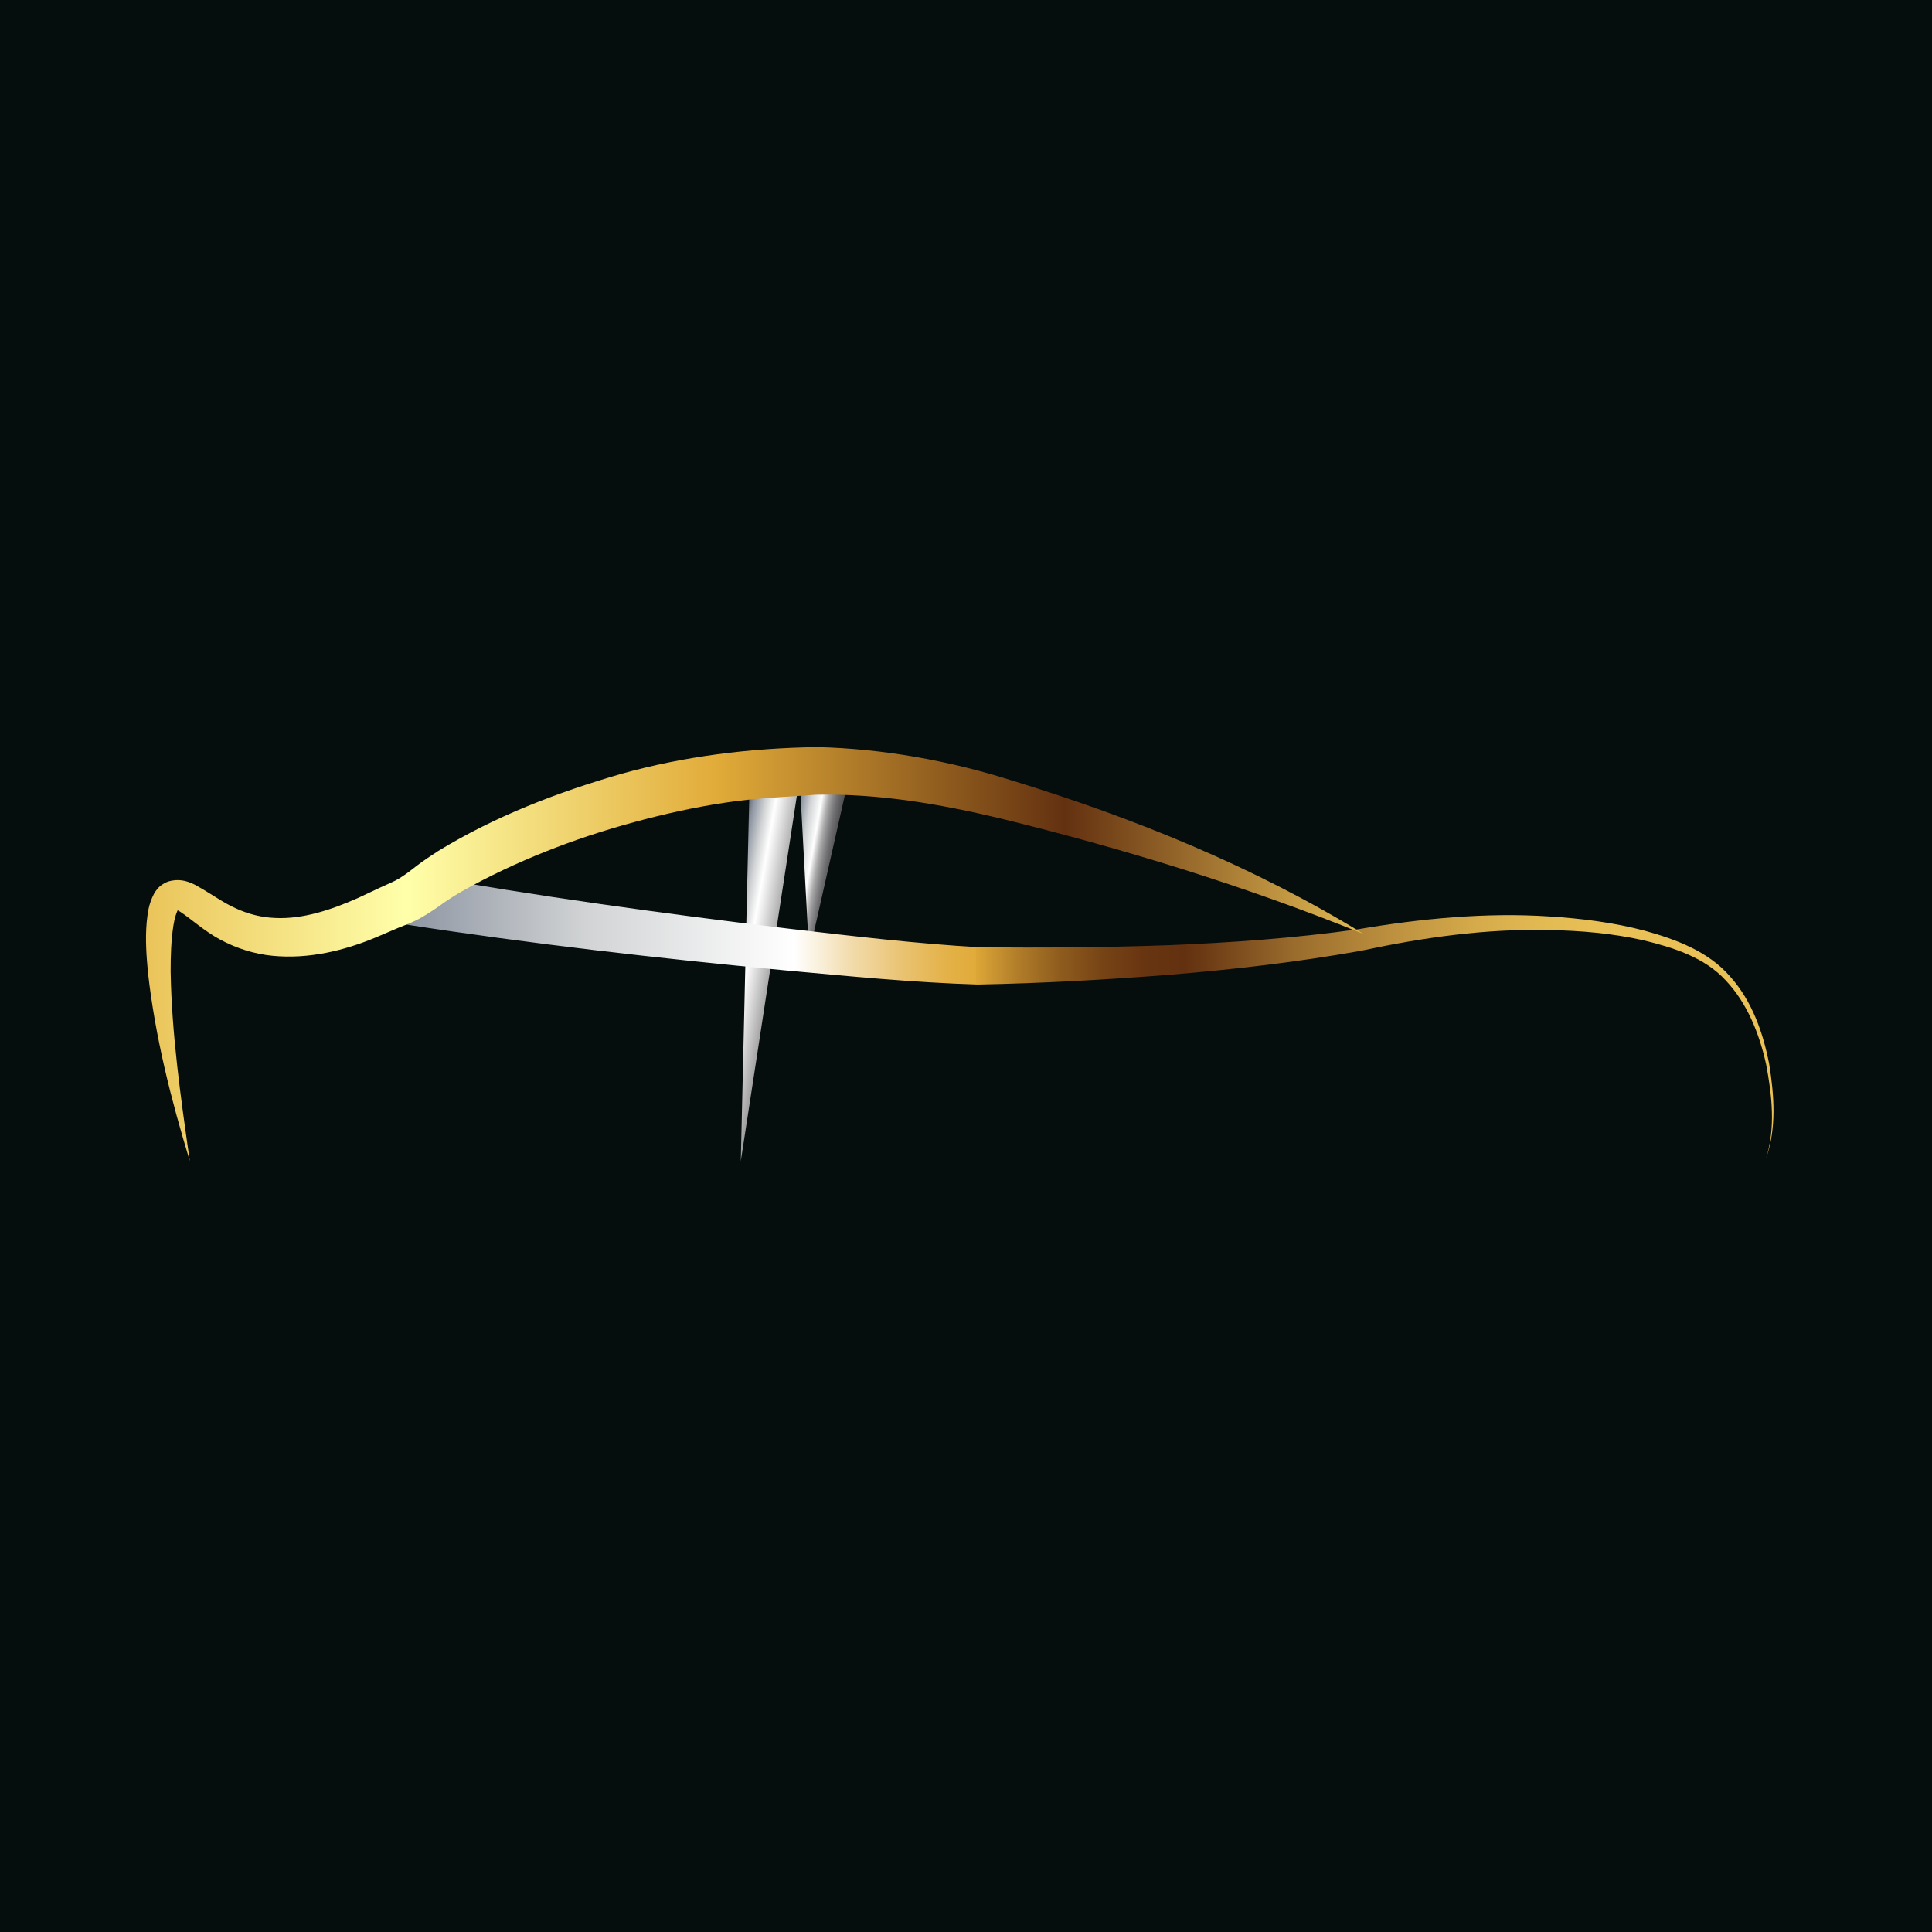
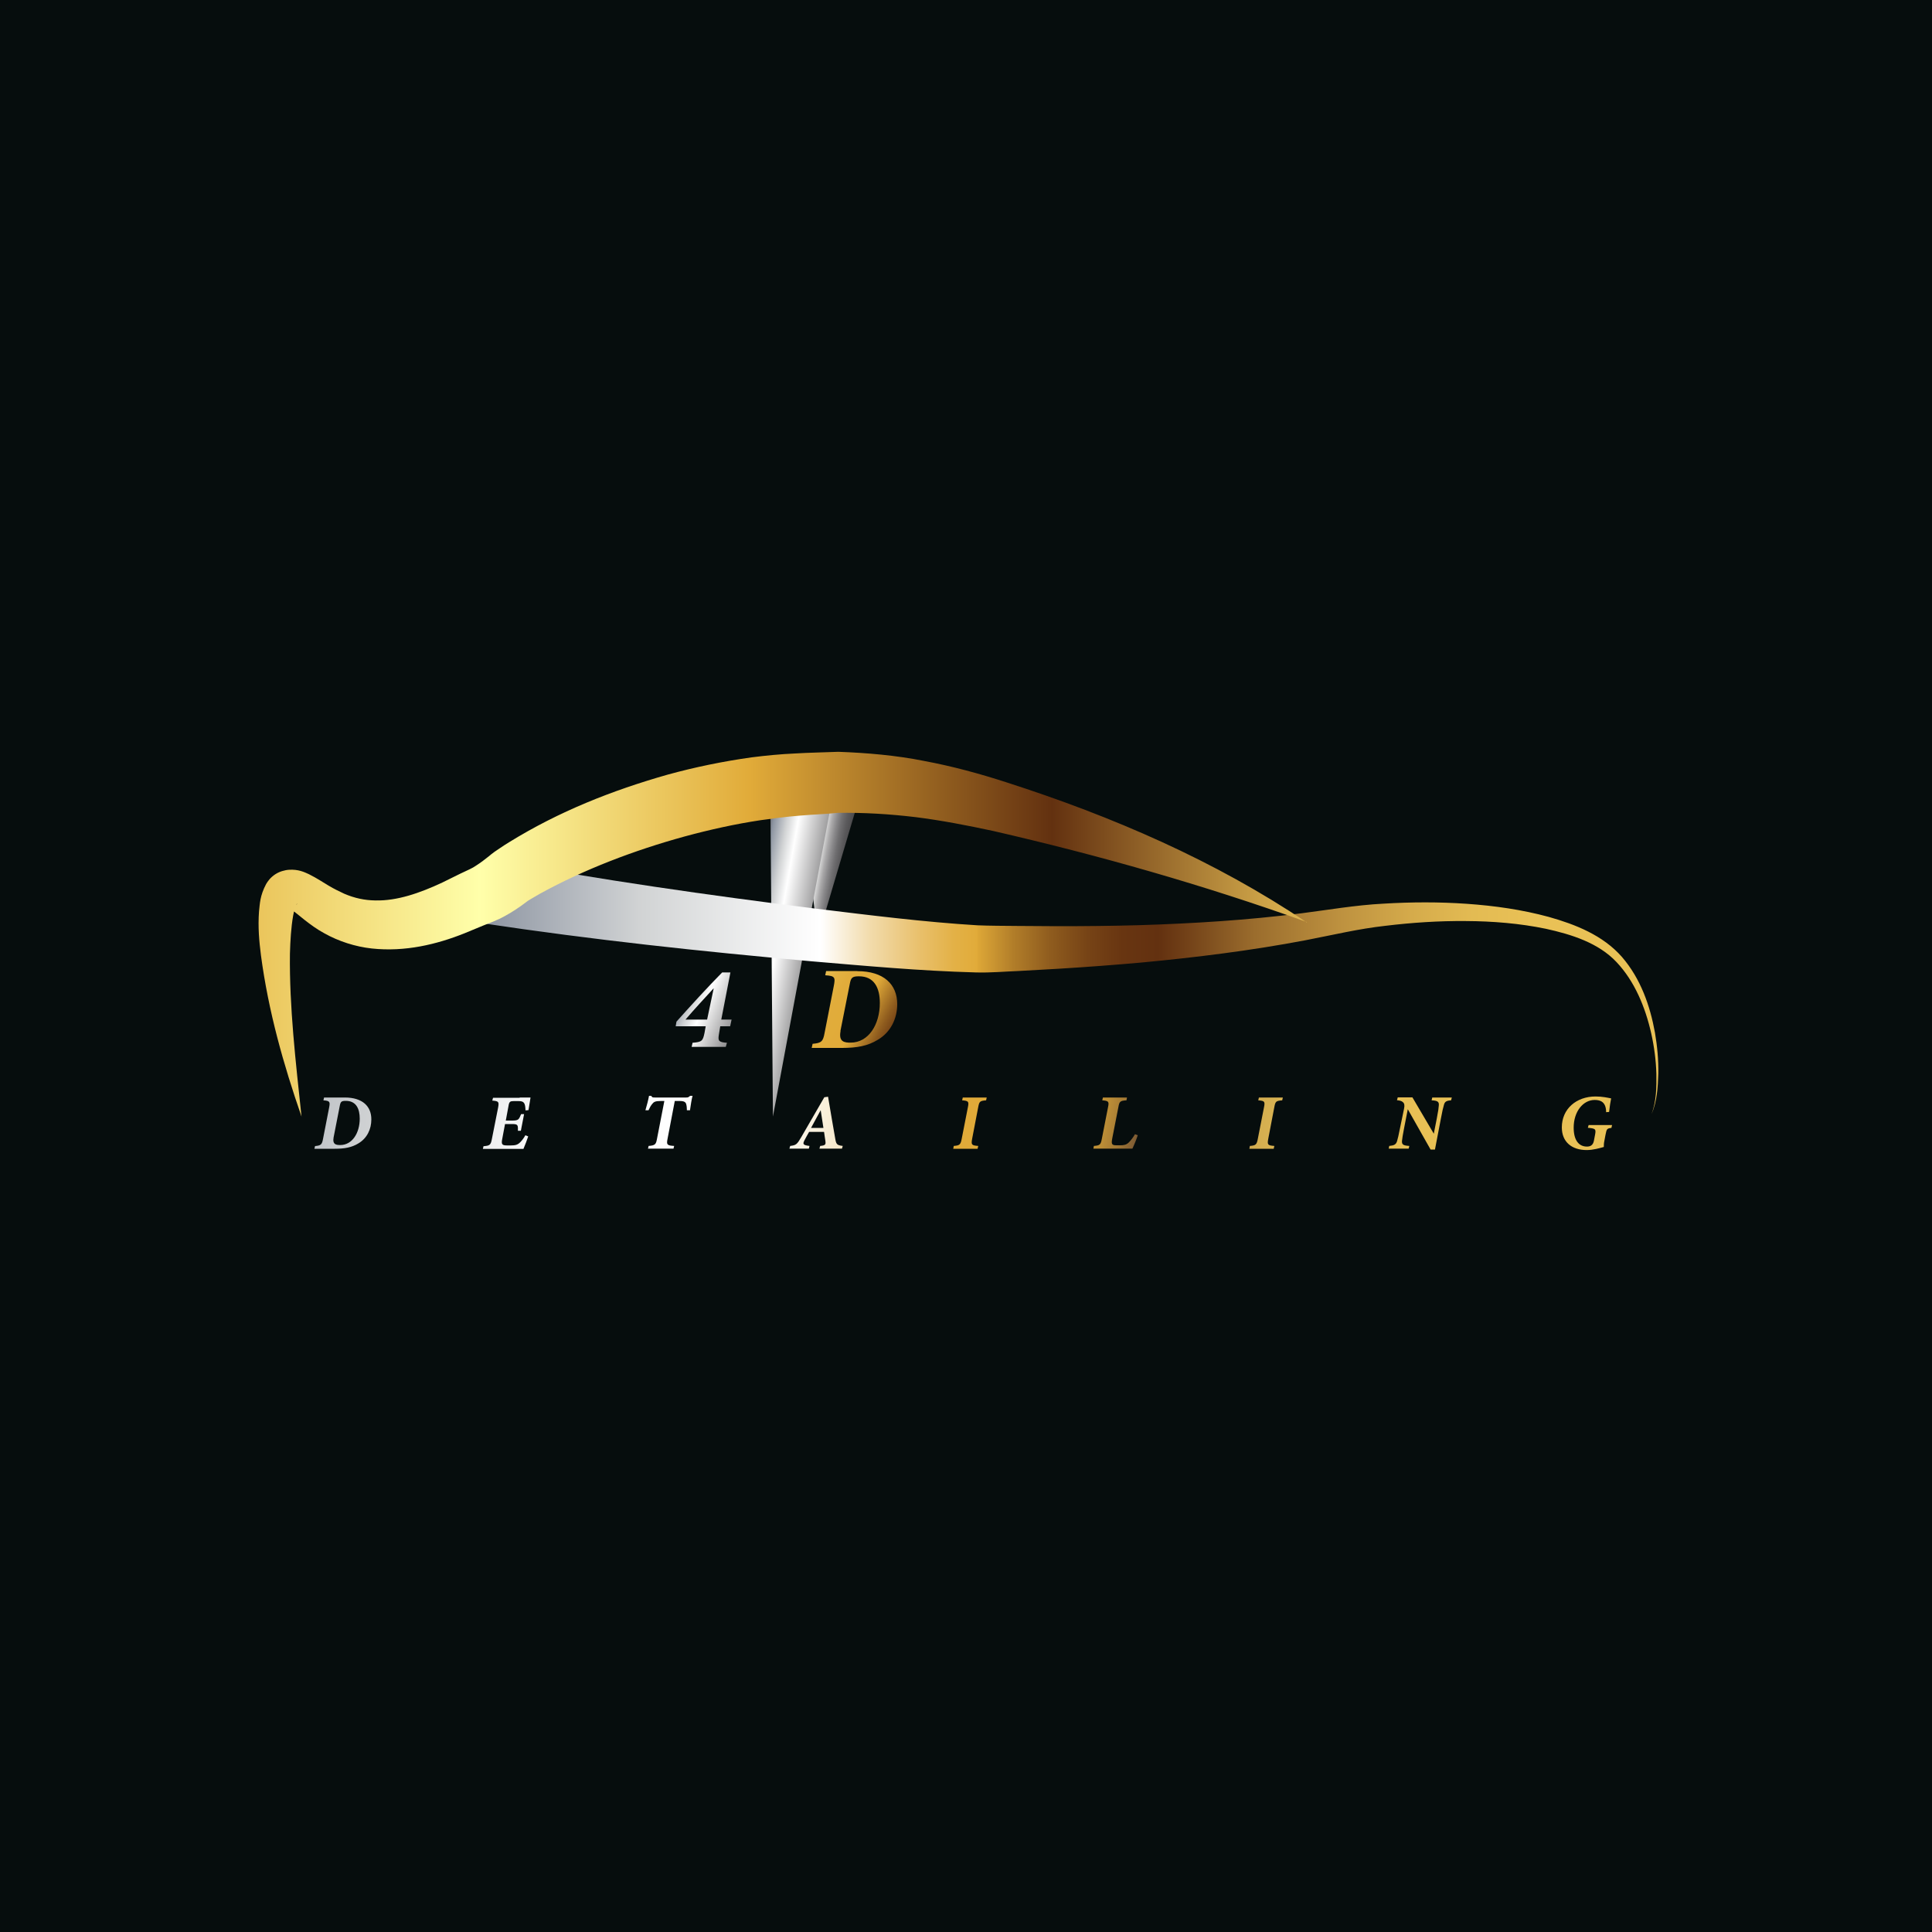
- <svg xmlns="http://www.w3.org/2000/svg" id="Layer_2" data-name="Layer 2" viewBox="0 0 76.65 76.65">
+ <svg xmlns="http://www.w3.org/2000/svg" xmlns:xlink="http://www.w3.org/1999/xlink" id="Layer_2" viewBox="0 0 150 150">
  <defs>
-     <style>
-       .cls-1 {
-         fill: url(#linear-gradient-2);
-       }
- 
-       .cls-2 {
-         fill: url(#linear-gradient-3);
-       }
- 
-       .cls-3 {
-         fill: url(#linear-gradient);
-       }
- 
-       .cls-4 {
-         fill: #060d0d;
-       }
- 
-       .cls-5 {
-         fill: url(#linear-gradient-4);
-       }
-     </style>
-     <linearGradient id="linear-gradient" x1="31.11" y1="33.98" x2="33.71" y2="34.43" gradientUnits="userSpaceOnUse">
+     <style>.cls-1{fill:url(#linear-gradient-2);}.cls-2{fill:url(#linear-gradient-15);}.cls-3{fill:url(#linear-gradient-14);}.cls-4{fill:url(#linear-gradient-6);}.cls-5{fill:url(#linear-gradient-11);}.cls-6{fill:url(#linear-gradient-10);}.cls-7{fill:url(#linear-gradient-5);}.cls-8{fill:url(#linear-gradient-7);}.cls-9{fill:url(#linear-gradient-9);}.cls-10{fill:url(#linear-gradient-3);}.cls-11{fill:url(#linear-gradient);}.cls-12{fill:#060d0d;}.cls-13{fill:url(#linear-gradient-4);}.cls-14{fill:url(#linear-gradient-8);}.cls-15{fill:url(#linear-gradient-12);}.cls-16{fill:url(#linear-gradient-13);}</style>
+     <linearGradient id="linear-gradient" x1="61.03" y1="66.13" x2="67.01" y2="67.18" gradientUnits="userSpaceOnUse">
      <stop offset="0" stop-color="#414042" />
      <stop offset=".11" stop-color="#8d95a2" />
      <stop offset=".25" stop-color="#d1d3d4" />
      <stop offset=".41" stop-color="#fff" />
      <stop offset=".41" stop-color="#fdfdfd" />
      <stop offset=".46" stop-color="#d1d1d1" />
      <stop offset=".51" stop-color="#abaaab" />
      <stop offset=".57" stop-color="#8a898b" />
      <stop offset=".63" stop-color="#6f6e70" />
      <stop offset=".7" stop-color="#5a595b" />
      <stop offset=".77" stop-color="#4c4b4d" />
      <stop offset=".86" stop-color="#434244" />
      <stop offset="1" stop-color="#414042" />
    </linearGradient>
-     <linearGradient id="linear-gradient-2" x1="28.44" y1="38.04" x2="31.71" y2="38.61" gradientUnits="userSpaceOnUse">
+     <linearGradient id="linear-gradient-2" x1="57.62" y1="73.05" x2="64.73" y2="74.3" gradientUnits="userSpaceOnUse">
      <stop offset="0" stop-color="#414042" />
      <stop offset=".11" stop-color="#8d95a2" />
      <stop offset=".25" stop-color="#d1d3d4" />
      <stop offset=".37" stop-color="#fff" />
      <stop offset="1" stop-color="#414042" />
    </linearGradient>
-     <linearGradient id="linear-gradient-3" x1="16.04" y1="40.32" x2="71.34" y2="40.32" gradientUnits="userSpaceOnUse">
+     <linearGradient id="linear-gradient-3" x1="37.5" y1="76.64" x2="131.17" y2="76.64" gradientUnits="userSpaceOnUse">
      <stop offset="0" stop-color="#8d95a2" />
      <stop offset=".13" stop-color="#d1d3d4" />
      <stop offset=".28" stop-color="#fff" />
      <stop offset=".32" stop-color="#f2dcad" />
      <stop offset=".36" stop-color="#e9c16e" />
      <stop offset=".39" stop-color="#e3b147" />
      <stop offset=".41" stop-color="#e1ab39" />
      <stop offset=".41" stop-color="#dda737" />
      <stop offset=".44" stop-color="#b17d29" />
      <stop offset=".47" stop-color="#8f5c1e" />
      <stop offset=".5" stop-color="#774416" />
      <stop offset=".53" stop-color="#683511" />
      <stop offset=".56" stop-color="#633110" />
      <stop offset=".58" stop-color="#703f17" />
      <stop offset=".64" stop-color="#9b6d2d" />
      <stop offset=".71" stop-color="#bd913f" />
      <stop offset=".77" stop-color="#d5ab4b" />
      <stop offset=".82" stop-color="#e3bb53" />
      <stop offset=".87" stop-color="#e9c156" />
    </linearGradient>
-     <linearGradient id="linear-gradient-4" x1="5.31" y1="37.85" x2="54.57" y2="37.85" gradientUnits="userSpaceOnUse">
+     <linearGradient id="linear-gradient-4" x1="18.83" y1="72.52" x2="102.61" y2="72.52" gradientUnits="userSpaceOnUse">
      <stop offset="0" stop-color="#e9c156" />
      <stop offset=".22" stop-color="#ffa" />
      <stop offset=".47" stop-color="#e1ab39" />
      <stop offset=".75" stop-color="#633110" />
      <stop offset="1" stop-color="#e9c156" />
    </linearGradient>
+     <linearGradient id="linear-gradient-5" x1="10.06" y1="84.28" x2="115.44" y2="103.82" gradientUnits="userSpaceOnUse">
+       <stop offset="0" stop-color="#8d95a2" />
+       <stop offset=".18" stop-color="#d1d3d4" />
+       <stop offset=".31" stop-color="#fff" />
+       <stop offset=".42" stop-color="#fefefd" />
+       <stop offset=".45" stop-color="#fdfbf6" />
+       <stop offset=".48" stop-color="#fbf6ea" />
+       <stop offset=".5" stop-color="#f9efd9" />
+       <stop offset=".52" stop-color="#f5e5c3" />
+       <stop offset=".54" stop-color="#f1daa8" />
+       <stop offset=".55" stop-color="#eccc87" />
+       <stop offset=".57" stop-color="#e7bd63" />
+       <stop offset=".58" stop-color="#e1ab3a" />
+       <stop offset=".58" stop-color="#e1ab39" />
+       <stop offset=".64" stop-color="#dfa938" />
+       <stop offset=".67" stop-color="#d8a438" />
+       <stop offset=".68" stop-color="#cc9a37" />
+       <stop offset=".7" stop-color="#bb8d36" />
+       <stop offset=".71" stop-color="#a57b35" />
+       <stop offset=".72" stop-color="#8a6534" />
+       <stop offset=".73" stop-color="#6a4c32" />
+       <stop offset=".73" stop-color="#634632" />
+       <stop offset=".74" stop-color="#725436" />
+       <stop offset=".75" stop-color="#92713e" />
+       <stop offset=".77" stop-color="#ad8a46" />
+       <stop offset=".79" stop-color="#c39e4b" />
+       <stop offset=".81" stop-color="#d4ae50" />
+       <stop offset=".84" stop-color="#e0b953" />
+       <stop offset=".89" stop-color="#e7bf55" />
+       <stop offset="1" stop-color="#e9c156" />
+     </linearGradient>
+     <linearGradient id="linear-gradient-6" x1="10.51" y1="81.85" x2="115.89" y2="101.39" xlink:href="#linear-gradient-5" />
+     <linearGradient id="linear-gradient-7" x1="10.94" y1="79.51" x2="116.32" y2="99.05" xlink:href="#linear-gradient-5" />
+     <linearGradient id="linear-gradient-8" x1="11.29" y1="77.62" x2="116.67" y2="97.16" xlink:href="#linear-gradient-5" />
+     <linearGradient id="linear-gradient-9" x1="11.7" y1="75.4" x2="117.08" y2="94.94" xlink:href="#linear-gradient-5" />
+     <linearGradient id="linear-gradient-10" x1="12.07" y1="73.45" x2="117.45" y2="92.99" xlink:href="#linear-gradient-5" />
+     <linearGradient id="linear-gradient-11" x1="12.47" y1="71.28" x2="117.85" y2="90.82" xlink:href="#linear-gradient-5" />
+     <linearGradient id="linear-gradient-12" x1="12.87" y1="69.13" x2="118.25" y2="88.67" xlink:href="#linear-gradient-5" />
+     <linearGradient id="linear-gradient-13" x1="13.31" y1="66.74" x2="118.69" y2="86.28" xlink:href="#linear-gradient-5" />
+     <linearGradient id="linear-gradient-14" x1="52.04" y1="77.05" x2="59.01" y2="79.98" xlink:href="#linear-gradient-2" />
+     <linearGradient id="linear-gradient-15" x1="62.98" y1="77.13" x2="71.64" y2="81.72" gradientUnits="userSpaceOnUse">
+       <stop offset="0" stop-color="#e9c156" />
+       <stop offset=".03" stop-color="#e7bb4f" />
+       <stop offset=".1" stop-color="#e3b242" />
+       <stop offset=".2" stop-color="#e1ac3b" />
+       <stop offset=".42" stop-color="#e1ab39" />
+       <stop offset=".62" stop-color="#8f5c1e" />
+       <stop offset=".75" stop-color="#633110" />
+       <stop offset="1" stop-color="#e9c156" />
+     </linearGradient>
  </defs>
-   <g id="Layer_1-2" data-name="Layer 1">
+   <g id="Layer_1-2">
    <g>
-       <rect class="cls-4" width="76.65" height="76.65" />
+       <rect class="cls-12" width="150" height="150" />
      <g>
-         <polygon class="cls-3" points="33.7 30.75 32.1 37.83 31.71 30.59 33.7 30.75" />
-         <polygon class="cls-1" points="31.74 30.76 29.39 46.07 29.75 30.58 31.74 30.76" />
-         <path class="cls-2" d="m16.39,34.68c4.93.88,9.95,1.57,14.95,2.17,2.5.29,5.03.59,7.49.73,2.46.03,5.03.01,7.52-.08,2.51-.1,5.02-.28,7.51-.63,2.47-.42,5.08-.68,7.62-.51,1.27.08,2.55.24,3.79.57,1.22.34,2.5.81,3.37,1.81.87.97,1.31,2.23,1.55,3.47.2,1.24.3,2.56-.13,3.76.39-1.21.24-2.52.01-3.74-.27-1.22-.75-2.43-1.6-3.33-.84-.92-2.09-1.31-3.29-1.6-1.22-.27-2.47-.38-3.72-.4-2.52-.06-4.97.29-7.46.82-2.51.45-5.04.74-7.57.95-2.55.2-5.04.34-7.64.39-2.59-.08-5.09-.33-7.62-.56-5.06-.48-10.08-1.05-15.13-1.83l.35-1.97Z" />
-         <path class="cls-5" d="m54.11,37.06c-4.71-1.91-9.54-3.39-14.42-4.59-2.44-.58-4.84-.99-7.31-.94-1.19.09-2.44.13-3.64.32-1.21.18-2.41.45-3.59.77-2.36.64-4.7,1.55-6.8,2.73-.25.14-.53.32-.72.45-.27.2-.58.41-.89.59-.36.21-.7.32-.96.43l-.89.38c-1.23.51-2.63.86-4.08.72-.72-.07-1.44-.3-2.07-.64-.62-.33-1.18-.84-1.58-1.1-.09-.06-.16-.08-.13-.08-.01.02.12-.09.06-.05-.08.1-.17.4-.21.67-.09.57-.11,1.19-.11,1.81.04,2.49.4,5.01.76,7.53-.74-2.43-1.37-4.9-1.66-7.48-.06-.65-.11-1.3-.05-1.99.04-.35.06-.69.3-1.15.07-.11.16-.25.34-.36.19-.12.32-.14.5-.16.34-.02.58.09.77.18.69.38,1.11.71,1.63.94.5.23,1.02.36,1.57.38,1.09.05,2.21-.32,3.29-.8l.85-.4c.32-.15.58-.25.77-.37.23-.14.44-.3.68-.49.33-.25.58-.41.87-.6,2.28-1.39,4.72-2.32,7.23-3.05,2.52-.71,5.15-1.03,7.79-1.07,2.61.06,5.25.54,7.69,1.31,4.89,1.5,9.67,3.44,14.01,6.11Z" />
+         <g>
+           <polygon class="cls-11" points="67 60.97 63.5 72.77 62.02 60.56 67 60.97" />
+           <polygon class="cls-1" points="64.78 61.09 60.01 86.69 59.8 60.65 64.78 61.09" />
+           <path class="cls-10" d="m38.37,66.78c8.21,1.52,16.63,2.73,25,3.77,4.18.51,8.42,1.04,12.51,1.29.94.04,2.03.04,3.09.05l3.17.02c2.11,0,4.21-.02,6.32-.08,4.2-.13,8.4-.39,12.57-.92,2.05-.26,4.22-.64,6.38-.75,2.15-.13,4.31-.14,6.46.01,2.15.15,4.29.45,6.38,1.02,2.06.58,4.2,1.42,5.68,3.11,1.45,1.68,2.18,3.78,2.56,5.87.18,1.05.28,2.12.26,3.19-.03,1.06-.1,2.15-.52,3.13.37-1,.39-2.08.37-3.13-.03-1.05-.17-2.1-.4-3.13-.46-2.04-1.29-4.05-2.7-5.54-1.41-1.49-3.48-2.14-5.48-2.58-2.03-.42-4.13-.59-6.21-.6-2.09-.02-4.18.12-6.25.37-2.08.23-4.07.71-6.2,1.12-4.21.8-8.47,1.33-12.73,1.73-2.13.19-4.26.35-6.39.48l-3.19.18c-1.07.04-2.09.14-3.27.11-4.39-.12-8.58-.51-12.83-.87-8.5-.76-16.91-1.66-25.43-2.94l.87-4.92Z" />
+           <path class="cls-13" d="m101.47,71.59c-8.05-2.89-16.17-5.19-24.34-7.07-2.04-.44-4.06-.83-6.06-1.08-2.01-.24-3.99-.36-6.04-.33-.9.1-2.01.13-2.99.22-1,.08-1.99.21-2.99.35-1.99.3-3.97.74-5.92,1.27-3.89,1.07-7.78,2.55-11.21,4.44-.21.12-.42.24-.62.36l-.3.18-.07.05s.01-.01,0,0l-.13.1c-.46.35-1.03.73-1.58,1.03-.68.38-1.28.57-1.68.74l-1.5.62c-2.13.85-4.59,1.45-7.18,1.17-1.28-.14-2.58-.56-3.68-1.18-.56-.3-1.06-.67-1.51-1.02-.44-.35-.87-.71-1.12-.88-.12-.09-.15-.08.04-.09.04-.01.09-.02.13-.04.03-.01.07-.03.18-.09.15-.11.18-.19.17-.18-.07.02-.24.5-.31.93-.16.9-.22,1.93-.25,2.96-.05,4.14.45,8.39.9,12.64-1.4-4.04-2.57-8.16-3.15-12.52-.14-1.1-.24-2.2-.15-3.41.07-.62.07-1.21.55-2.12.13-.22.33-.51.71-.76.22-.14.38-.2.54-.25.17-.05.35-.09.52-.1.73-.05,1.2.18,1.55.34.68.34,1.1.64,1.53.89.42.25.83.45,1.22.63.79.34,1.58.51,2.42.52,1.68.04,3.44-.57,5.19-1.39l1.4-.69c.57-.27.97-.44,1.2-.61.36-.23.67-.46,1.04-.76l.18-.15.24-.18.37-.25c.25-.17.49-.33.74-.48,3.9-2.41,8.02-4.03,12.3-5.25,2.14-.59,4.33-1.04,6.55-1.35,1.11-.14,2.23-.25,3.35-.3,1.14-.07,2.17-.08,3.38-.13,2.2.08,4.47.27,6.66.71,2.2.41,4.32.99,6.39,1.66,8.21,2.64,16.19,6.08,23.32,10.88Z" />
+           <g>
+             <path class="cls-7" d="m26.77,85.21c1.38,0,2.07.69,2.06,1.71,0,.75-.33,1.45-1,1.85-.52.32-1.08.42-1.84.42h-1.58l.05-.21c.46-.04.54-.12.62-.56l.47-2.41c.09-.47.07-.54-.44-.58l.05-.22h1.61Zm-.87,3.1c-.1.56.21.59.52.59.93,0,1.51-.94,1.51-2.05,0-.78-.29-1.38-1.08-1.38-.35,0-.41.07-.47.39l-.48,2.45Z" />
+             <path class="cls-4" d="m40.34,85.21c.32,0,.62,0,.85,0-.04.22-.11.72-.16.98l-.23.02c-.02-.55-.1-.72-.51-.72h-.42c-.23,0-.32.04-.37.27l-.23,1.24h.48c.51,0,.53-.07.71-.5h.23l-.25,1.29h-.23c.01-.47,0-.52-.5-.52h-.5l-.21,1.12c-.09.43-.04.54.34.54h.34c.35,0,.48-.05.64-.18.14-.12.33-.35.47-.61l.22.09c-.07.23-.28.76-.37.97h-3.15l.05-.21c.49-.04.56-.09.65-.56l.48-2.42c.09-.48.04-.52-.45-.56l.06-.22h2.07Z" />
+             <path class="cls-8" d="m53.77,85.08c-.07.25-.15.75-.2,1.12h-.24c0-.1-.01-.31-.04-.42-.04-.21-.15-.3-.54-.3h-.36l-.56,2.93c-.09.45-.06.53.51.56l-.05.21h-1.98l.05-.21c.52-.04.57-.13.65-.56l.57-2.93h-.26c-.45,0-.56.07-.69.24-.1.12-.18.26-.28.48h-.24c.12-.41.22-.79.28-1.12h.17c.07.13.12.13.29.13h2.43c.15,0,.17-.02.3-.13h.18Z" />
+             <path class="cls-14" d="m65.38,89.18h-1.76l.06-.21c.43-.04.44-.12.4-.41-.03-.21-.07-.43-.1-.68h-1.16c-.12.21-.26.45-.37.67-.13.27-.12.36.4.42l-.05.21h-1.51l.06-.21c.46-.06.52-.1.87-.7l1.78-3.08.29-.04c.25,1.51.42,2.45.55,3.21.08.48.12.55.59.61l-.06.21Zm-1.66-2.97h-.01c-.24.45-.51.92-.74,1.36h.96l-.21-1.36Z" />
+             <path class="cls-9" d="m76.56,85.43c-.5.04-.53.09-.62.57l-.46,2.4c-.09.48-.05.53.47.57l-.05.22h-1.89l.04-.22c.46-.04.53-.09.62-.57l.47-2.4c.1-.48.06-.53-.44-.57l.05-.22h1.86l-.05.22Z" />
+             <path class="cls-6" d="m88.34,88.13c-.07.23-.31.84-.42,1.05h-3.03l.04-.21c.47-.04.53-.09.62-.57l.48-2.45c.09-.43.03-.48-.45-.52l.05-.22h1.87l-.04.22c-.5.03-.55.09-.63.53l-.47,2.4c-.09.46-.05.56.31.56h.31c.26,0,.46-.03.65-.21.15-.14.37-.43.49-.65l.22.08Z" />
+             <path class="cls-5" d="m99.55,85.43c-.5.04-.53.09-.62.57l-.46,2.4c-.09.48-.05.53.47.57l-.05.22h-1.89l.04-.22c.46-.04.53-.09.62-.57l.47-2.4c.1-.48.06-.53-.44-.57l.05-.22h1.86l-.05.22Z" />
+             <path class="cls-15" d="m112.67,85.43c-.41.02-.51.13-.57.38-.06.2-.12.45-.23,1.04l-.46,2.4h-.34l-1.77-3.13-.29,1.49c-.1.51-.14.78-.16.97-.02.29.1.36.57.39l-.05.21h-1.55l.04-.21c.39-.04.53-.11.61-.38.06-.2.12-.45.23-1.02l.31-1.49c.06-.27.02-.42-.09-.51-.09-.09-.24-.13-.46-.15l.06-.22h1.14l1.66,2.82.23-1.17c.12-.62.15-.86.16-1.03.03-.3-.13-.37-.56-.39l.05-.22h1.52l-.06.22Z" />
+             <path class="cls-16" d="m124.7,86.34c-.01-.79-.44-.94-.89-.94-.89,0-1.63.89-1.63,2.15,0,.98.4,1.47,1.03,1.47.25,0,.47-.09.54-.45l.09-.47c.09-.46.02-.48-.56-.54l.06-.21h1.82l-.05.22c-.34.04-.37.07-.46.54l-.09.48c-.04.18-.04.35-.04.46-.35.1-.84.24-1.33.24-1.17,0-1.93-.64-1.93-1.76,0-1.44,1.13-2.4,2.62-2.4.52,0,.96.1,1.21.15-.05.21-.11.61-.16,1.05l-.24.02Z" />
+           </g>
+         </g>
+         <path class="cls-3" d="m56.71,79.68h-.79l-.11.67c-.07.45-.02.57.63.61l-.09.32h-2.65l.07-.32c.73-.06.8-.14.93-.77l.09-.51h-2.33l.06-.36c1.12-1.25,2.39-2.65,3.55-3.82h.64l-.71,3.66h.8l-.11.52Zm-1.31-2.94c-.73.79-1.53,1.66-2.18,2.42h1.68l.51-2.42h-.02Z" />
+         <path class="cls-2" d="m66.56,75.4c2.07,0,3.1,1.04,3.1,2.56,0,1.12-.5,2.18-1.51,2.77-.78.48-1.62.63-2.76.63h-2.37l.07-.32c.69-.06.81-.18.93-.84l.71-3.62c.14-.71.1-.81-.66-.86l.07-.33h2.42Zm-1.3,4.66c-.16.84.31.89.78.89,1.4,0,2.27-1.41,2.27-3.08,0-1.17-.43-2.07-1.62-2.07-.52,0-.62.1-.71.58l-.73,3.67Z" />
      </g>
    </g>
  </g>
</svg>
